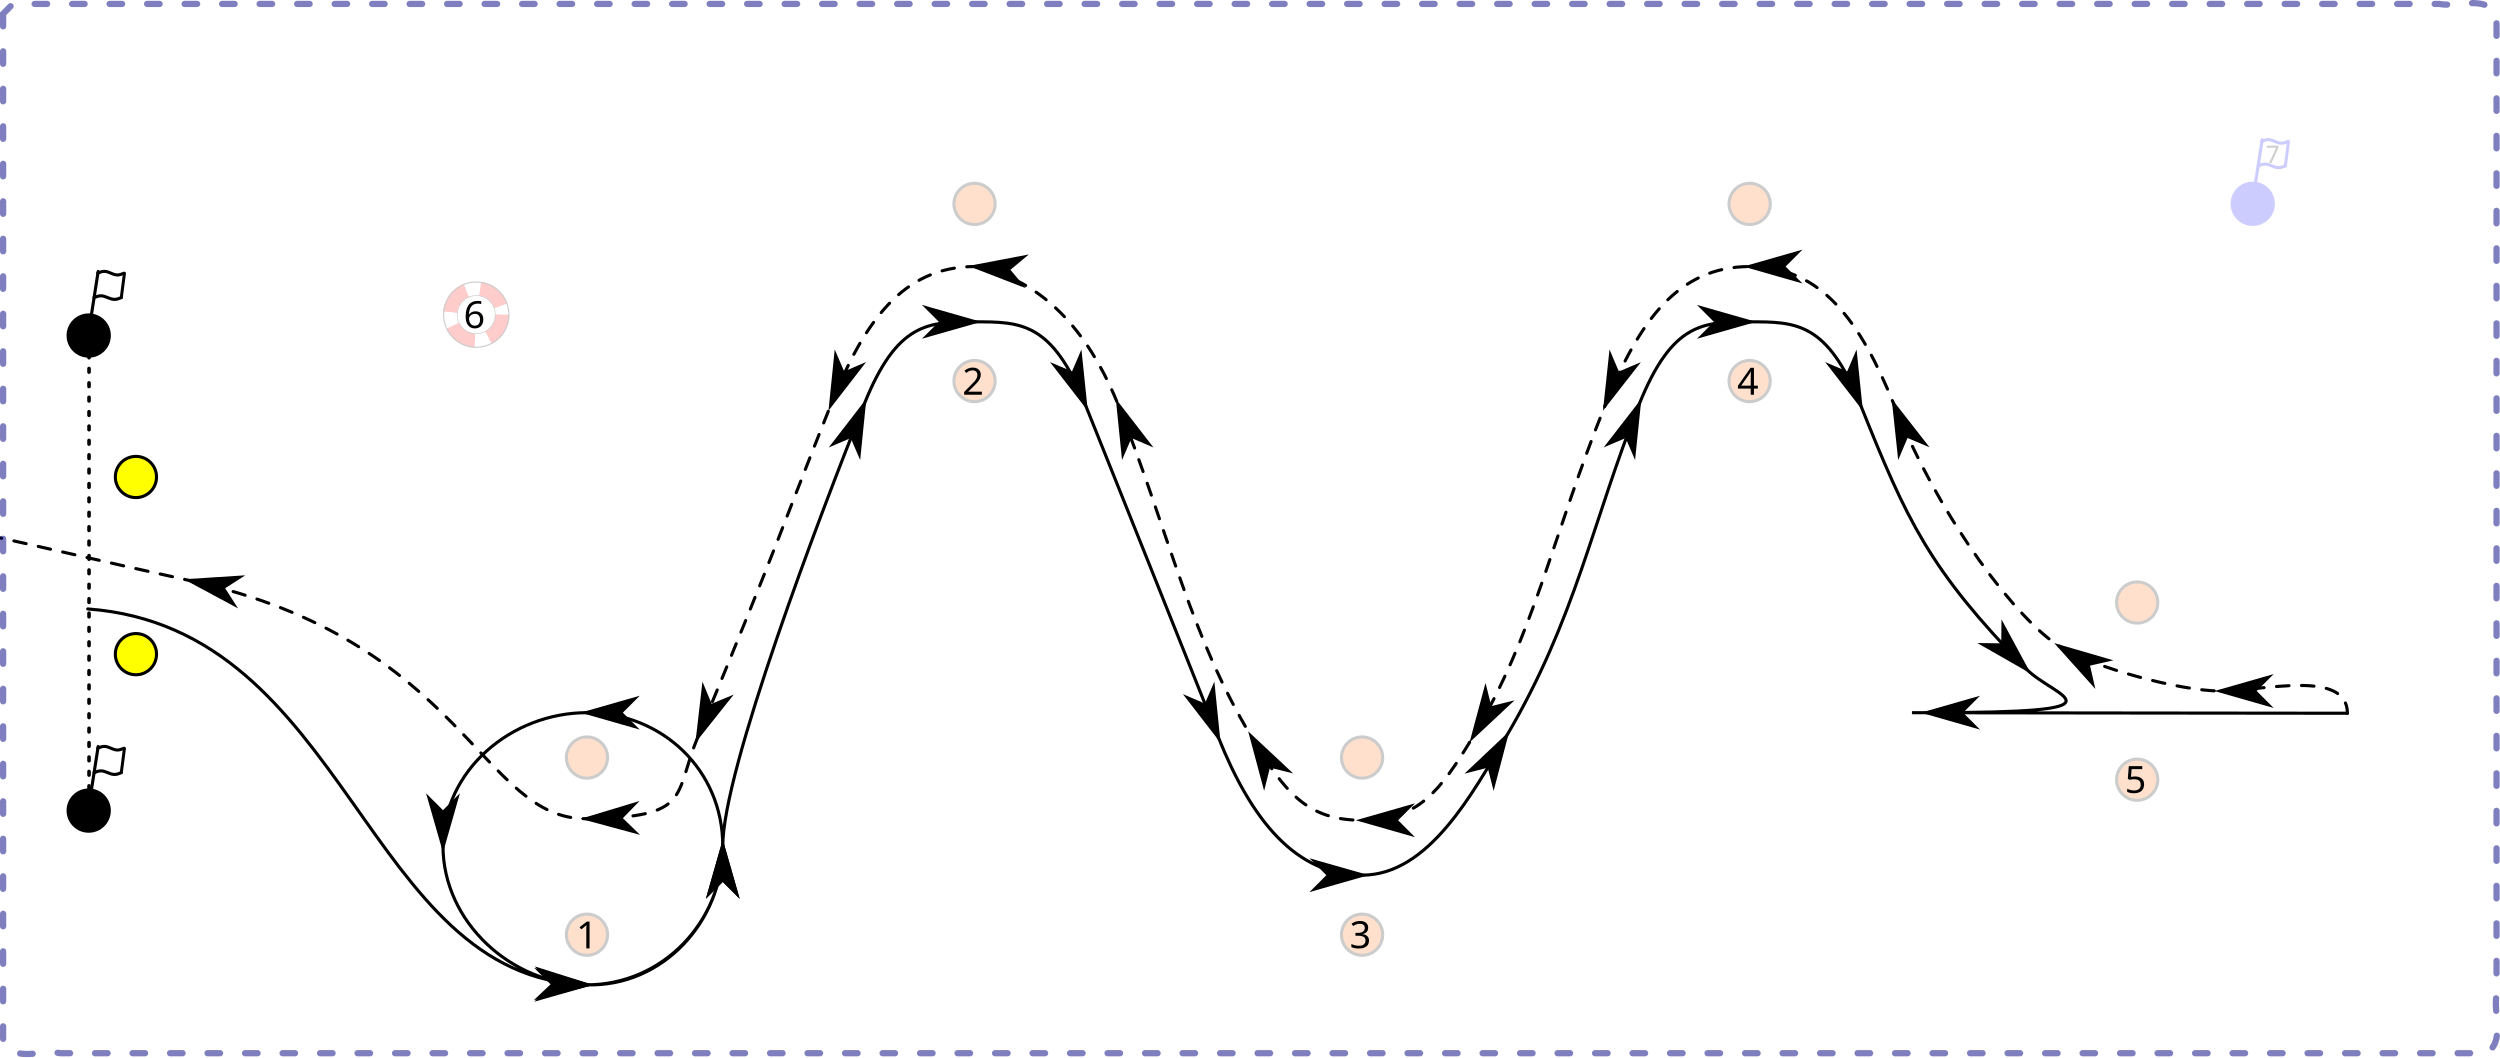
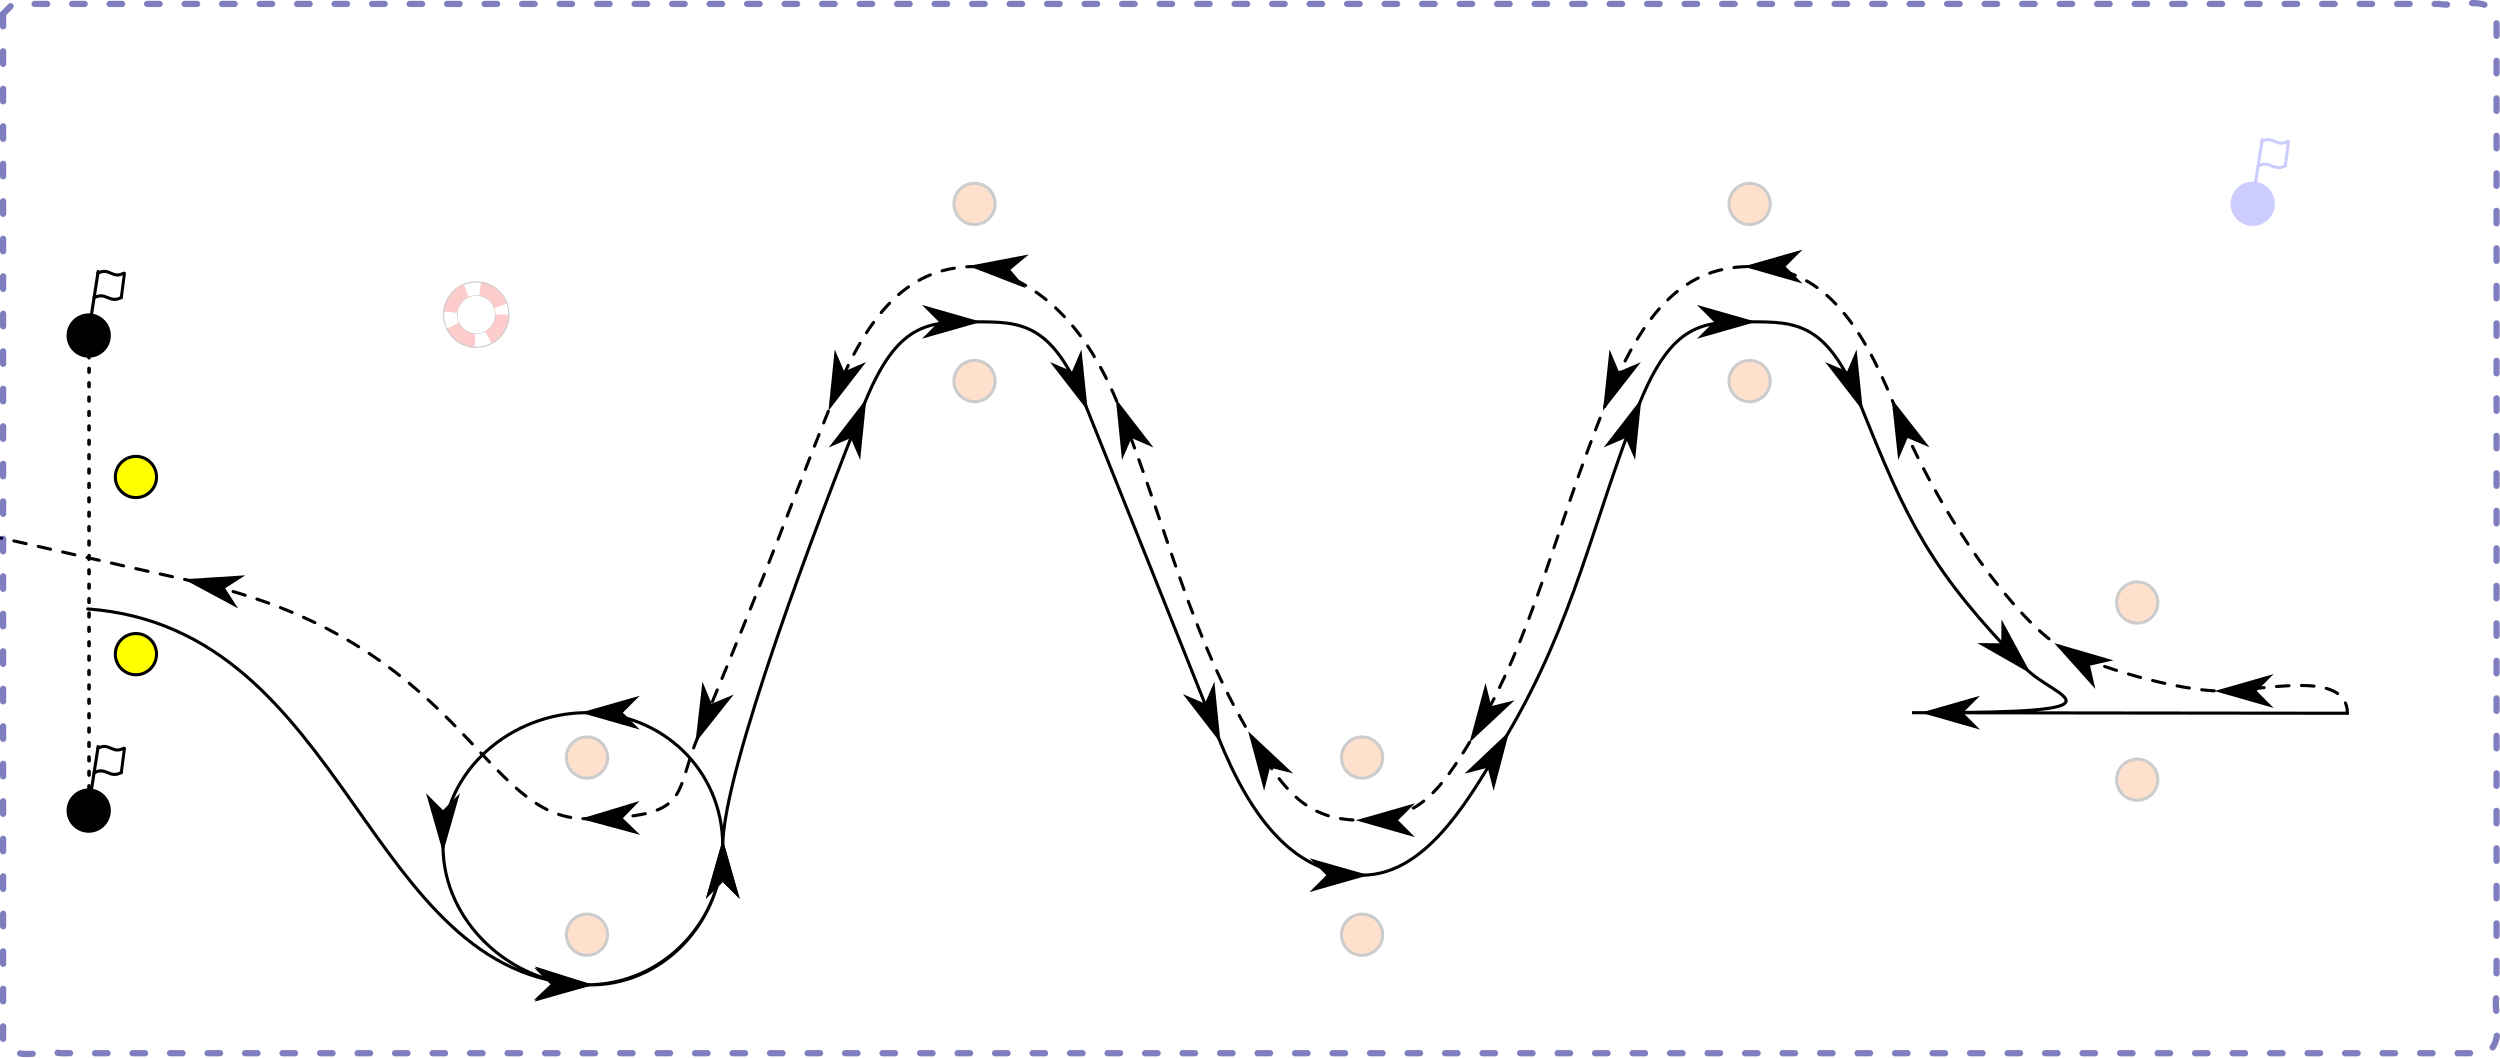
<svg xmlns="http://www.w3.org/2000/svg" version="1.0" id="svg3641" height="360.829" width="853.326" style="enable-background:new" xml:space="preserve">
  <defs id="arrows">
    <marker id="RazorWire" refX="0" refY="0" orient="auto" style="overflow:visible">
      <path id="path5527" style="fill:#34ff00;fill-opacity:1;fill-rule:evenodd;stroke:#34ff00;stroke-width:0.085pt;stroke-opacity:1" d="M 0.019,-0.632 V 0.595 L -6.621,2.568 H 9.113 L 2.979,0.595 V -0.632 L 9.166,-2.472 H -6.594 Z" />
    </marker>
    <marker orient="auto" refY="0" refX="0" id="Scissors" style="overflow:visible">
      <path id="schere" d="M 9.696,-3.847 C 8.661,-5.095 6.794,-5.052 5.4,-4.515 l -8.76,3.283 c -2.548,-1.394 -5.065,-0.995 -5.065,-1.673 0,-0.53 0.487,-0.414 0.414,-1.795 -0.07,-1.326 -1.454,-2.307 -2.763,-2.22 -1.309,-0.008 -2.666,0.995 -2.678,2.379 -0.098,1.393 1.074,2.688 2.461,2.779 1.624,0.242 4.499,-0.742 5.848,1.676 C -6.148,1.766 -7.931,1.771 -9.543,1.679 -10.882,1.602 -12.489,1.985 -13.128,3.301 c -0.617,1.261 -0.012,3.056 1.405,3.442 1.43,0.525 3.393,-0.138 3.733,-1.782 0.262,-1.267 -0.635,-1.862 -0.291,-2.322 0.26,-0.347 1.91,-0.146 4.85,-1.466 L 6.055,4.515 C 7.253,4.85 8.718,4.839 9.78,3.66 L -0.055,-0.057 Z M -9.832,-5.874 c 1.381,0.771 1.268,2.862 -0.167,3.268 -1.298,0.452 -2.956,-0.81 -2.542,-2.216 0.242,-1.154 1.764,-1.579 2.709,-1.052 z m 0.06,8.552 c 1.441,0.532 1.196,2.97 -0.269,3.298 -0.972,0.337 -2.361,-0.148 -2.459,-1.293 -0.189,-1.392 1.446,-2.65 2.728,-2.005 z" style="fill:#34ff00;fill-opacity:1;stroke:#34ff00;stroke-width:1.067;stroke-opacity:1" />
    </marker>
    <marker orient="auto" refY="0" refX="0" id="Legs" style="overflow:visible">
      <g id="g5494" transform="scale(-0.7)" style="fill:#34ff00;fill-opacity:1;stroke:#34ff00;stroke-opacity:1">
        <g id="g5496" transform="matrix(0,-1,-1,0,22.0892,22.73484)" style="fill:#34ff00;fill-opacity:1;stroke:#34ff00;stroke-opacity:1">
          <path id="path5498" d="m 22.636,22.054 c -7.371,5.036 -2.618,7.047 -6.23,14.339" style="fill:#34ff00;fill-opacity:1;fill-rule:evenodd;stroke:#34ff00;stroke-width:1.067pt;stroke-opacity:1" />
          <path id="path5500" d="m 22.825,21.918 c -1.451,8.904 3.772,9.355 4.805,14.747" style="fill:#34ff00;fill-opacity:1;fill-rule:evenodd;stroke:#34ff00;stroke-width:1.067pt;stroke-opacity:1" />
        </g>
        <path id="path5502" d="m -15.029,-7.181 -0.984,4.313 4.227,-1.305 z" style="fill:#34ff00;fill-opacity:1;fill-rule:evenodd;stroke:#34ff00;stroke-width:1.067pt;stroke-opacity:1" />
        <path id="path5504" d="m -16.23,4.861 1.999,3.946 2.418,-3.704 z" style="fill:#34ff00;fill-opacity:1;fill-rule:evenodd;stroke:#34ff00;stroke-width:1.067pt;stroke-opacity:1" />
      </g>
    </marker>
    <linearGradient id="linearGradient5477">
      <stop style="stop-color:#57e307;stop-opacity:1;" offset="0" id="stop5479" />
    </linearGradient>
    <marker style="overflow:visible" id="Arrow1Lend" refX="0" refY="0" orient="auto">
      <path style="fill-rule:evenodd;stroke:#000000;stroke-width:0.853pt;marker-start:none" d="M -10.667,0 -14.933,4.267 0,0 -14.933,-4.267 Z" id="path3104" />
    </marker>
    <marker style="overflow:visible" id="Arrow1Lstart" refX="0" refY="0" orient="auto">
      <path style="fill-rule:evenodd;stroke:#000000;stroke-width:0.853pt;marker-start:none" d="M 10.667,0 14.933,-4.267 0,0 14.933,4.267 Z" id="path3282" />
    </marker>
    <marker style="overflow:visible" id="Arrow1Lstart-7" refX="0" refY="0" orient="auto">
      <path style="fill-rule:evenodd;stroke:#000000;stroke-width:0.853pt;marker-start:none" d="M 10.667,0 14.933,-4.267 0,0 14.933,4.267 Z" id="path3282-4" />
    </marker>
    <marker style="overflow:visible" id="Arrow1Lend-6" refX="0" refY="0" orient="auto">
      <path style="fill-rule:evenodd;stroke:#000000;stroke-width:0.853pt;marker-start:none" d="M -10.667,0 -14.933,4.267 0,0 -14.933,-4.267 Z" id="path3104-0" />
    </marker>
  </defs>
  <g transform="translate(-215.4445,-435.3955)" style="display:inline" id="Parcours">
    <defs id="defs2076" />
    <g id="g1" />
    <g id="layer6" style="display:inline">
      <g transform="translate(18.94796,85.04597)" id="Zeitnahme" style="display:inline">
        <g id="g13156" transform="translate(-177.6378,-94.48819)">
          <path style="fill:#000000;fill-opacity:1;stroke:#000000;stroke-width:1.762" d="m 411.087,559.37 c 0,-3.685 -2.986,-6.678 -6.678,-6.678 -3.683,0 -6.678,2.987 -6.678,6.678 0,3.685 2.987,6.678 6.678,6.678 3.685,0 6.678,-2.987 6.678,-6.678 z" id="Zeit_oben" />
        </g>
        <g id="g13172" transform="translate(-177.6378,67.66194)">
          <path style="fill:#000000;fill-opacity:1;stroke:#000000;stroke-width:1.762" d="m 411.087,559.37 c 0,-3.685 -2.986,-6.678 -6.678,-6.678 -3.683,0 -6.678,2.987 -6.678,6.678 0,3.685 2.987,6.678 6.678,6.678 3.685,0 6.678,-2.987 6.678,-6.678 z" id="Zeit_unten" />
        </g>
        <path style="fill:none;stroke:#000000;stroke-width:1.228;stroke-linecap:round;stroke-linejoin:miter;stroke-miterlimit:4;stroke-dasharray:1.228, 3.684;stroke-dashoffset:0;stroke-opacity:1" d="m 226.886,466.315 c 0,23.379 0,46.759 0,70.138 0,19.991 0,67.885 0,87.271" id="path14169" />
      </g>
      <g transform="translate(113.4362,157.2769)" id="Tor1" opacity="0.2" style="display:inline;fill:#ff6600">
        <path style="fill:#ff6600;stroke:#000000;stroke-width:1.056" d="m 309.393,536.693 c 0,-3.883 -3.149,-7.032 -7.031,-7.032 -3.881,0 -7.031,3.148 -7.031,7.032 0,3.883 3.15,7.031 7.031,7.031 3.882,0 7.031,-3.147 7.031,-7.031 z" id="Tor1_innen" />
        <path style="fill:#ff6600;stroke:#000000;stroke-width:1.056" d="m 309.393,597.166 c 0,-3.883 -3.149,-7.032 -7.031,-7.032 -3.881,0 -7.031,3.148 -7.031,7.032 0,3.883 3.15,7.031 7.031,7.031 3.882,0 7.031,-3.147 7.031,-7.031 z" id="Tor1_aussen" />
      </g>
      <g transform="translate(226.8221,-31.69941)" id="Tor2" opacity="0.2" style="display:inline;fill:#ff6600">
        <path style="fill:#ff6600;stroke:#000000;stroke-width:1.056" d="m 328.291,536.693 c 0,-3.883 -3.149,-7.032 -7.031,-7.032 -3.881,0 -7.031,3.148 -7.031,7.032 0,3.883 3.15,7.031 7.031,7.031 3.882,0 7.031,-3.147 7.031,-7.031 z" id="Tor2_aussen" />
        <path style="fill:#ff6600;stroke:#000000;stroke-width:1.056" d="m 328.291,597.166 c 0,-3.883 -3.149,-7.032 -7.031,-7.032 -3.881,0 -7.031,3.148 -7.031,7.032 0,3.883 3.15,7.031 7.031,7.031 3.882,0 7.031,-3.147 7.031,-7.031 z" id="Tor2_innen" />
      </g>
      <g transform="translate(340.2078,157.2769)" id="Tor3" opacity="0.2" style="display:inline;fill:#ff6600">
        <path style="fill:#ff6600;stroke:#000000;stroke-width:1.056" d="m 347.189,536.693 c 0,-3.883 -3.149,-7.032 -7.031,-7.032 -3.881,0 -7.031,3.148 -7.031,7.032 0,3.883 3.15,7.031 7.031,7.031 3.882,0 7.031,-3.147 7.031,-7.031 z" id="Tor3_innen" />
        <path style="fill:#ff6600;stroke:#000000;stroke-width:1.056" d="m 347.189,597.166 c 0,-3.883 -3.149,-7.032 -7.031,-7.032 -3.881,0 -7.031,3.148 -7.031,7.032 0,3.883 3.15,7.031 7.031,7.031 3.882,0 7.031,-3.147 7.031,-7.031 z" id="Tor3_aussen" />
      </g>
      <g transform="translate(453.5935,-31.69941)" id="Tor4" opacity="0.2" style="display:inline;fill:#ff6600">
        <path style="fill:#ff6600;stroke:#000000;stroke-width:1.056" d="m 366.086,536.693 c 0,-3.883 -3.149,-7.032 -7.031,-7.032 -3.881,0 -7.031,3.148 -7.031,7.032 0,3.883 3.15,7.031 7.031,7.031 3.882,0 7.031,-3.147 7.031,-7.031 z" id="Tor4_aussen" />
        <path style="fill:#ff6600;stroke:#000000;stroke-width:1.056" d="m 366.086,597.166 c 0,-3.883 -3.149,-7.032 -7.031,-7.032 -3.881,0 -7.031,3.148 -7.031,7.032 0,3.883 3.15,7.031 7.031,7.031 3.882,0 7.031,-3.147 7.031,-7.031 z" id="Tor4_innen" />
      </g>
      <g transform="translate(566.9793,104.3635)" id="Tor5" opacity="0.2" style="display:inline;fill:#ff6600">
        <path style="fill:#ff6600;stroke:#000000;stroke-width:1.056" d="m 384.984,536.693 c 0,-3.883 -3.149,-7.032 -7.031,-7.032 -3.881,0 -7.031,3.148 -7.031,7.032 0,3.883 3.15,7.031 7.031,7.031 3.882,0 7.031,-3.147 7.031,-7.031 z" id="Tor5_oben" />
        <path style="fill:#ff6600;stroke:#000000;stroke-width:1.056" d="m 384.984,597.166 c 0,-3.883 -3.149,-7.032 -7.031,-7.032 -3.881,0 -7.031,3.148 -7.031,7.032 0,3.883 3.15,7.031 7.031,7.031 3.882,0 7.031,-3.147 7.031,-7.031 z" id="Tor5_unten" />
      </g>
      <g transform="translate(18.94796,138.3793)" id="Schikane" opacity="0.2" style="display:inline">
        <g style="fill:none" id="Ring">
          <ellipse id="path8826" style="fill:none;stroke:#ff0000;stroke-width:4.821;stroke-linecap:butt;stroke-linejoin:round;stroke-miterlimit:4;stroke-dasharray:9.643, 4.821;stroke-dashoffset:0;stroke-opacity:1" cx="359.055" cy="404.409" rx="8.928" ry="8.928" />
          <ellipse style="display:inline;fill:none;stroke:#000000;stroke-width:0.229;stroke-linecap:round;stroke-linejoin:round;stroke-miterlimit:4;stroke-dasharray:none;stroke-dashoffset:0;stroke-opacity:1" id="path3620" cx="359.055" cy="404.409" rx="6.5" ry="6.5" />
          <ellipse style="display:inline;fill:none;stroke:#000000;stroke-width:0.393;stroke-linecap:round;stroke-linejoin:round;stroke-miterlimit:4;stroke-dasharray:none;stroke-dashoffset:0;stroke-opacity:1" id="path2733" cx="359.055" cy="404.409" rx="11.142" ry="11.142" />
        </g>
      </g>
      <g transform="translate(-40.52031,61.51377)" id="StartZiel" style="display:inline">
        <path style="fill:#ffff00;stroke:#000000;stroke-width:1.056" d="m 309.393,536.693 c 0,-3.883 -3.149,-7.032 -7.031,-7.032 -3.881,0 -7.031,3.148 -7.031,7.032 0,3.883 3.15,7.031 7.031,7.031 3.882,0 7.031,-3.147 7.031,-7.031 z" id="StartZiel_oben" />
        <path style="fill:#ffff00;stroke:#000000;stroke-width:1.056" d="m 309.393,597.166 c 0,-3.883 -3.149,-7.032 -7.031,-7.032 -3.881,0 -7.031,3.148 -7.031,7.032 0,3.883 3.15,7.031 7.031,7.031 3.882,0 7.031,-3.147 7.031,-7.031 z" id="StartZiel_unten" />
      </g>
    </g>
  </g>
  <g transform="translate(-215.4445,-435.3955)" style="display:inline" id="ParcoursLabel">
    <defs id="defs2832" />
    <g id="g3113" style="display:inline">
-       <text xml:space="preserve" style="font-style:normal;font-weight:normal;font-size:12.8px;line-height:0%;font-family:'Arial Black';display:inline;fill:#000000;fill-opacity:1;stroke:none;stroke-width:1.067" x="373.691" y="547.37" id="Nummer_Schikane">
+       <text xml:space="preserve" style="font-style:normal;font-weight:normal;font-size:12.8px;line-height:0%;font-family:'Arial Black';display:inline;fill:#000000;fill-opacity:1;stroke:none;stroke-width:1.067" x="373.691" y="547.37" id="Nummer_Schikane" opacity="0">
        <tspan id="tspan3032" x="373.691" y="547.37" style="font-size:12.8px;line-height:1.25;stroke-width:1.067">6</tspan>
      </text>
-       <text xml:space="preserve" style="font-style:normal;font-weight:normal;font-size:12.8px;line-height:0%;font-family:'Arial Black';display:inline;fill:#000000;fill-opacity:1;stroke:none;stroke-width:1.067" x="412.13" y="759.102" id="Nummer_Tor1">
+       <text xml:space="preserve" style="font-style:normal;font-weight:normal;font-size:12.8px;line-height:0%;font-family:'Arial Black';display:inline;fill:#000000;fill-opacity:1;stroke:none;stroke-width:1.067" x="412.13" y="759.102" id="Nummer_Tor1" opacity="0">
        <tspan id="tspan3036" x="412.13" y="759.102" style="font-size:12.8px;line-height:1.25;stroke-width:1.067">1</tspan>
      </text>
-       <text xml:space="preserve" style="font-style:normal;font-weight:normal;font-size:12.8px;line-height:0%;font-family:'Arial Black';display:inline;fill:#000000;fill-opacity:1;stroke:none;stroke-width:1.067" x="808.383" y="570.125" id="Nummer_Tor4">
+       <text xml:space="preserve" style="font-style:normal;font-weight:normal;font-size:12.8px;line-height:0%;font-family:'Arial Black';display:inline;fill:#000000;fill-opacity:1;stroke:none;stroke-width:1.067" x="808.383" y="570.125" id="Nummer_Tor4" opacity="0">
        <tspan id="tspan3040" x="808.383" y="570.125" style="font-size:12.8px;line-height:1.25;stroke-width:1.067">4</tspan>
      </text>
-       <text xml:space="preserve" style="font-style:normal;font-weight:normal;font-size:12.8px;line-height:0%;font-family:'Arial Black';display:inline;fill:#000000;fill-opacity:1;stroke:none;stroke-width:1.067" x="940.704" y="706.032" id="Nummer_Tor5">
+       <text xml:space="preserve" style="font-style:normal;font-weight:normal;font-size:12.8px;line-height:0%;font-family:'Arial Black';display:inline;fill:#000000;fill-opacity:1;stroke:none;stroke-width:1.067" x="940.704" y="706.032" id="Nummer_Tor5" opacity="0">
        <tspan id="tspan3044" x="940.704" y="706.032" style="font-size:12.8px;line-height:1.25;stroke-width:1.067">5</tspan>
      </text>
-       <text xml:space="preserve" style="font-style:normal;font-weight:normal;font-size:12.8px;line-height:0%;font-family:'Arial Black';display:inline;fill:#000000;fill-opacity:1;stroke:none;stroke-width:1.067" x="676.131" y="759.024" id="Nummer_Tor3">
+       <text xml:space="preserve" style="font-style:normal;font-weight:normal;font-size:12.8px;line-height:0%;font-family:'Arial Black';display:inline;fill:#000000;fill-opacity:1;stroke:none;stroke-width:1.067" x="676.131" y="759.024" id="Nummer_Tor3" opacity="0">
        <tspan id="tspan3048" x="676.131" y="759.024" style="font-size:12.8px;line-height:1.25;stroke-width:1.067">3</tspan>
      </text>
      <g transform="translate(579.9631,-35.51099)" id="Speedboje_oben" opacity="0.2" style="display:inline">
        <path id="path3052" d="m 411.087,540.472 c 0,-3.685 -2.986,-6.678 -6.678,-6.678 -3.683,0 -6.678,2.987 -6.678,6.678 0,3.685 2.987,6.678 6.678,6.678 3.685,0 6.678,-2.987 6.678,-6.678 z" style="fill:#0000ff;fill-opacity:1;stroke:#0000ff;stroke-width:1.762" />
        <g style="stroke:#0000ff" id="g3062">
          <path id="path3054" d="m 407.511,519.18 c 0.372,-0.161 0.745,-0.325 1.117,-0.438 0.372,-0.114 0.744,-0.181 1.117,-0.181 0.372,0 0.744,0.063 1.117,0.181 0.372,0.113 0.744,0.273 1.116,0.438 0.369,0.16 0.745,0.321 1.117,0.434 0.369,0.114 0.745,0.181 1.117,0.181 0.368,0 0.745,-0.064 1.117,-0.181 0.368,-0.113 0.744,-0.274 1.117,-0.434" style="fill:none;stroke:#0000ff;stroke-width:1.052;stroke-linecap:round;stroke-linejoin:round" />
          <path id="path3056" d="m 407.643,518.601 -2.7,17.3 v 0.258 0" style="fill:none;stroke:#0000ff;stroke-width:1.067;stroke-linecap:round;stroke-linejoin:round" />
          <path id="path3058" d="m 406.246,527.522 c 0.384,-0.158 0.775,-0.317 1.163,-0.429 0.383,-0.113 0.775,-0.179 1.163,-0.179 0.383,0 0.774,0.062 1.163,0.179 0.387,0.112 0.774,0.271 1.163,0.429 0.387,0.159 0.774,0.317 1.162,0.433 0.388,0.109 0.775,0.175 1.163,0.175 0.388,0 0.775,-0.062 1.163,-0.175 0.387,-0.112 0.775,-0.271 1.163,-0.433" style="fill:none;stroke:#0000ff;stroke-width:1.067;stroke-linecap:round;stroke-linejoin:round" />
          <path id="path3060" d="m 416.604,519.31 -1.039,7.969 v 0.12 0" style="fill:none;stroke:#0000ff;stroke-width:1.024;stroke-linecap:round" />
        </g>
-         <text xml:space="preserve" style="font-style:normal;font-weight:normal;font-size:12.8px;line-height:0%;font-family:'Arial Black';fill:#000000;fill-opacity:1;stroke:none;stroke-width:1.067" x="408.873" y="526.543" id="Nummer_Speedboje_oben">
+         <text xml:space="preserve" style="font-style:normal;font-weight:normal;font-size:12.8px;line-height:0%;font-family:'Arial Black';fill:#000000;fill-opacity:1;stroke:none;stroke-width:1.067" x="408.873" y="526.543" id="Nummer_Speedboje_oben" opacity="0">
          <tspan id="tspan3064" x="408.873" y="526.543" style="font-size:8.242px;line-height:1.25;stroke-width:1.067">7</tspan>
        </text>
      </g>
-       <text xml:space="preserve" style="font-style:normal;font-weight:normal;font-size:12.8px;line-height:0%;font-family:'Arial Black';display:inline;fill:#000000;fill-opacity:1;stroke:none;stroke-width:1.067" x="543.926" y="570.125" id="Nummer_Tor2">
+       <text xml:space="preserve" style="font-style:normal;font-weight:normal;font-size:12.8px;line-height:0%;font-family:'Arial Black';display:inline;fill:#000000;fill-opacity:1;stroke:none;stroke-width:1.067" x="543.926" y="570.125" id="Nummer_Tor2" opacity="0">
        <tspan id="tspan3088" x="543.926" y="570.125" style="font-size:12.8px;line-height:1.25;stroke-width:1.067">2</tspan>
      </text>
      <g id="Zeit_oben_Flagge">
        <path id="path3092" d="m 248.821,528.636 c 0.372,-0.161 0.745,-0.325 1.117,-0.438 0.372,-0.114 0.744,-0.181 1.117,-0.181 0.372,0 0.744,0.063 1.117,0.181 0.372,0.113 0.744,0.273 1.116,0.438 0.369,0.16 0.745,0.321 1.117,0.434 0.369,0.114 0.745,0.181 1.117,0.181 0.368,0 0.745,-0.064 1.117,-0.181 0.368,-0.113 0.744,-0.274 1.117,-0.434" style="display:inline;fill:none;stroke:#000000;stroke-width:1.052;stroke-linecap:round;stroke-linejoin:round" />
        <path id="path3094" d="m 248.953,528.057 -2.7,17.3 v 0.258 0" style="display:inline;fill:none;stroke:#000000;stroke-width:1.067;stroke-linecap:round;stroke-linejoin:round" />
        <path id="path3096" d="m 247.556,536.977 c 0.384,-0.158 0.775,-0.317 1.163,-0.429 0.383,-0.113 0.775,-0.179 1.163,-0.179 0.383,0 0.774,0.062 1.163,0.179 0.387,0.112 0.774,0.271 1.163,0.429 0.387,0.159 0.774,0.317 1.162,0.433 0.388,0.109 0.775,0.175 1.163,0.175 0.388,0 0.775,-0.062 1.163,-0.175 0.387,-0.112 0.775,-0.271 1.163,-0.433" style="display:inline;fill:none;stroke:#000000;stroke-width:1.067;stroke-linecap:round;stroke-linejoin:round" />
        <path id="path3098" d="m 257.914,528.766 -1.039,7.969 v 0.12 0" style="display:inline;fill:none;stroke:#000000;stroke-width:1.024;stroke-linecap:round" />
      </g>
      <g id="Zeit_unten_Flagge">
        <path id="path3102" d="m 248.821,690.786 c 0.372,-0.161 0.745,-0.325 1.117,-0.438 0.372,-0.114 0.744,-0.181 1.117,-0.181 0.372,0 0.744,0.063 1.117,0.181 0.372,0.113 0.744,0.273 1.116,0.438 0.369,0.16 0.745,0.321 1.117,0.434 0.369,0.114 0.745,0.181 1.117,0.181 0.368,0 0.745,-0.064 1.117,-0.181 0.368,-0.113 0.744,-0.274 1.117,-0.434" style="display:inline;fill:none;stroke:#000000;stroke-width:1.052;stroke-linecap:round;stroke-linejoin:round" />
        <path id="path3105" d="m 248.953,690.207 -2.7,17.3 v 0.258 0" style="display:inline;fill:none;stroke:#000000;stroke-width:1.067;stroke-linecap:round;stroke-linejoin:round" />
        <path id="path3107" d="m 247.556,699.127 c 0.384,-0.158 0.775,-0.317 1.163,-0.429 0.383,-0.113 0.775,-0.179 1.163,-0.179 0.383,0 0.774,0.062 1.163,0.179 0.387,0.112 0.774,0.271 1.163,0.429 0.387,0.159 0.774,0.317 1.162,0.433 0.388,0.109 0.775,0.175 1.163,0.175 0.388,0 0.775,-0.062 1.163,-0.175 0.387,-0.112 0.775,-0.271 1.163,-0.433" style="display:inline;fill:none;stroke:#000000;stroke-width:1.067;stroke-linecap:round;stroke-linejoin:round" />
        <path id="path3109" d="m 257.914,690.916 -1.039,7.969 v 0.12 0" style="display:inline;fill:none;stroke:#000000;stroke-width:1.024;stroke-linecap:round" />
      </g>
    </g>
  </g>
  <g transform="translate(-215.4445,-435.3955)" style="display:inline" id="Klasse3">
    <text id="text3595" y="328.002" x="595.582" style="font-style:normal;font-weight:normal;font-size:12.8px;line-height:0%;font-family:Verdana;text-align:center;text-anchor:middle;display:inline;fill:#000000;fill-opacity:1;stroke:none;stroke-width:1.067" xml:space="preserve">
      <tspan style="font-weight:bold;font-size:38.4px;line-height:1.25;text-align:center;text-anchor:middle;stroke-width:1.067" y="328.002" x="595.582" id="tspan3597">DMYV-Jugend</tspan>
      <tspan id="tspan3599" style="font-weight:bold;font-size:38.4px;line-height:1.25;text-align:center;text-anchor:middle;stroke-width:1.067" y="376.002" x="595.582">Motorboot-Slalom</tspan>
      <tspan style="font-weight:bold;font-size:38.4px;line-height:1.25;text-align:center;text-anchor:middle;stroke-width:1.067" id="tspan3601" y="424.002" x="595.582">Klasse 3</tspan>
    </text>
    <text id="text3685" y="876.114" x="243.389" style="font-style:normal;font-weight:normal;font-size:12.8px;line-height:0%;font-family:Verdana;display:inline;fill:#000000;fill-opacity:1;stroke:none;stroke-width:1.067" xml:space="preserve">
      <tspan id="tspan3687" y="876.114" x="243.389" style="font-size:19.2px;line-height:1.25;stroke-width:1.067">Ablegen - Startlinie - schnelle Umkreisung des Tores 1 (Tor 1 bleibt an der Backbordseite!) -</tspan>
      <tspan id="tspan3689" y="900.114" x="243.389" style="font-size:19.2px;line-height:1.25;stroke-width:1.067">durch die Tore 2 - 3 - 4 - rückwärts durch das Tor 5 - vorwärts wieder</tspan>
      <tspan id="tspan3691" y="924.114" x="243.389" style="font-size:19.2px;line-height:1.25;stroke-width:1.067">in den Parcours durch die Tonnentore 5 - 4 - 3 - 2 - 1 - Ziellinie -</tspan>
      <tspan id="tspan3693" y="948.114" x="243.389" style="font-size:19.2px;line-height:1.25;stroke-width:1.067">anlegen und an der Klampe mit Kopfschlag belegen.</tspan>
    </text>
    <path id="path3695" d="m 169.627,612.629 c 24.841,0 48.479,7.397 110.708,20.952 93.712,20.413 99.414,81.799 135.48,81.265 36.065,-0.534 29.393,-7.578 37.833,-27.933 28.692,-69.192 27.586,-68.719 45.4,-113.367 11.297,-28.313 24.587,-47.167 49.1,-47.167 27.49,5.024 41.683,29.113 48.967,47.167 17.67,44.741 24.342,78.106 45.5,113.367 11.339,18.896 18.902,28.467 37.8,28.467 18.898,0 26.428,-9.571 37.767,-28.467 21.141,-35.231 27.177,-68.776 45.233,-113.367 11.465,-28.313 24.636,-47.167 49.267,-47.167 24.631,0 37.799,18.853 49.267,47.167 16.312,40.274 42.165,73.498 56.53,82.534 11.104,6.984 40.856,15.184 55.013,15.184 13.99,0 43.19,-7.596 43.19,7.587" style="display:inline;fill:none;stroke:#000000;stroke-width:1.067;stroke-linecap:round;stroke-linejoin:round;stroke-miterlimit:4;stroke-dasharray:4.267, 4.267;stroke-dashoffset:0;stroke-opacity:1;marker-start:none;marker-mid:url(#Arrow1Lstart);marker-end:none" />
    <path id="path3697" d="m 1016.681,678.851 c 0,0 -181.32,-0.198 -143.404,-0.198 71.653,0 43.372,-5.128 33.803,-14.92 -33.088,-33.861 -40.728,-50.553 -56.6,-90.187 -11.339,-28.313 -22.06,-28.3 -37.8,-28.3 -15.74,0 -26.461,-0.013 -37.8,28.3 -15.842,39.558 -21.656,73.302 -45.4,113.367 -11.287,19.045 -26.36,47.188 -49.067,47.2 -22.707,0.011 -37.81,-18.722 -49.167,-47.2 -17.25,-43.257 -29.469,-73.822 -45.333,-113.367 -11.358,-28.313 -22.031,-28.297 -37.767,-28.3 -15.736,-0.003 -26.516,-0.013 -37.8,28.3 -15.198,38.135 -48.2,124.727 -48.2,150.632 0,25.905 -20.632,47.369 -46.349,47.369 -25.717,0 -49.143,-21.463 -49.143,-47.369 0,-25.905 23.427,-45.525 49.143,-45.525 25.717,0 46.349,19.62 46.349,45.525 0,25.905 -20.643,48.116 -46.349,47.369 -76.153,-2.213 -81.002,-121.674 -170.394,-128.305" style="display:inline;fill:none;stroke:#000000;stroke-width:1.067;stroke-linecap:round;stroke-linejoin:round;stroke-miterlimit:4;stroke-dashoffset:0;stroke-opacity:1;marker-start:none;marker-mid:url(#Arrow1Lstart);marker-end:none" />
  </g>
  <g id="Export_Area" style="display:inline;opacity:1" transform="translate(-180.8124,-194.4877)">
    <path style="display:inline;opacity:0.5;fill:none;fill-opacity:1;fill-rule:nonzero;stroke:#000080;stroke-width:2.133;stroke-linecap:round;stroke-linejoin:miter;stroke-miterlimit:4;stroke-dasharray:4.267, 8.533;stroke-dashoffset:0;stroke-opacity:1" d="m 181.879,199.201 c 0,117.134 0,234.268 0,351.402 4.38,6.419 13.104,2.145 19.592,3.374 276.059,0 552.117,0 828.176,0 6.295,-4.466 2.103,-13.361 3.309,-19.977 0,-111.6 0,-223.2 0,-334.8 -4.38,-6.419 -13.104,-2.145 -19.592,-3.374 -276.059,0 -552.117,0 -828.176,0 -1.103,1.125 -2.206,2.25 -3.309,3.374 z" id="rect4816" />
    <g id="g2" />
    <g id="g3" />
  </g>
</svg>
